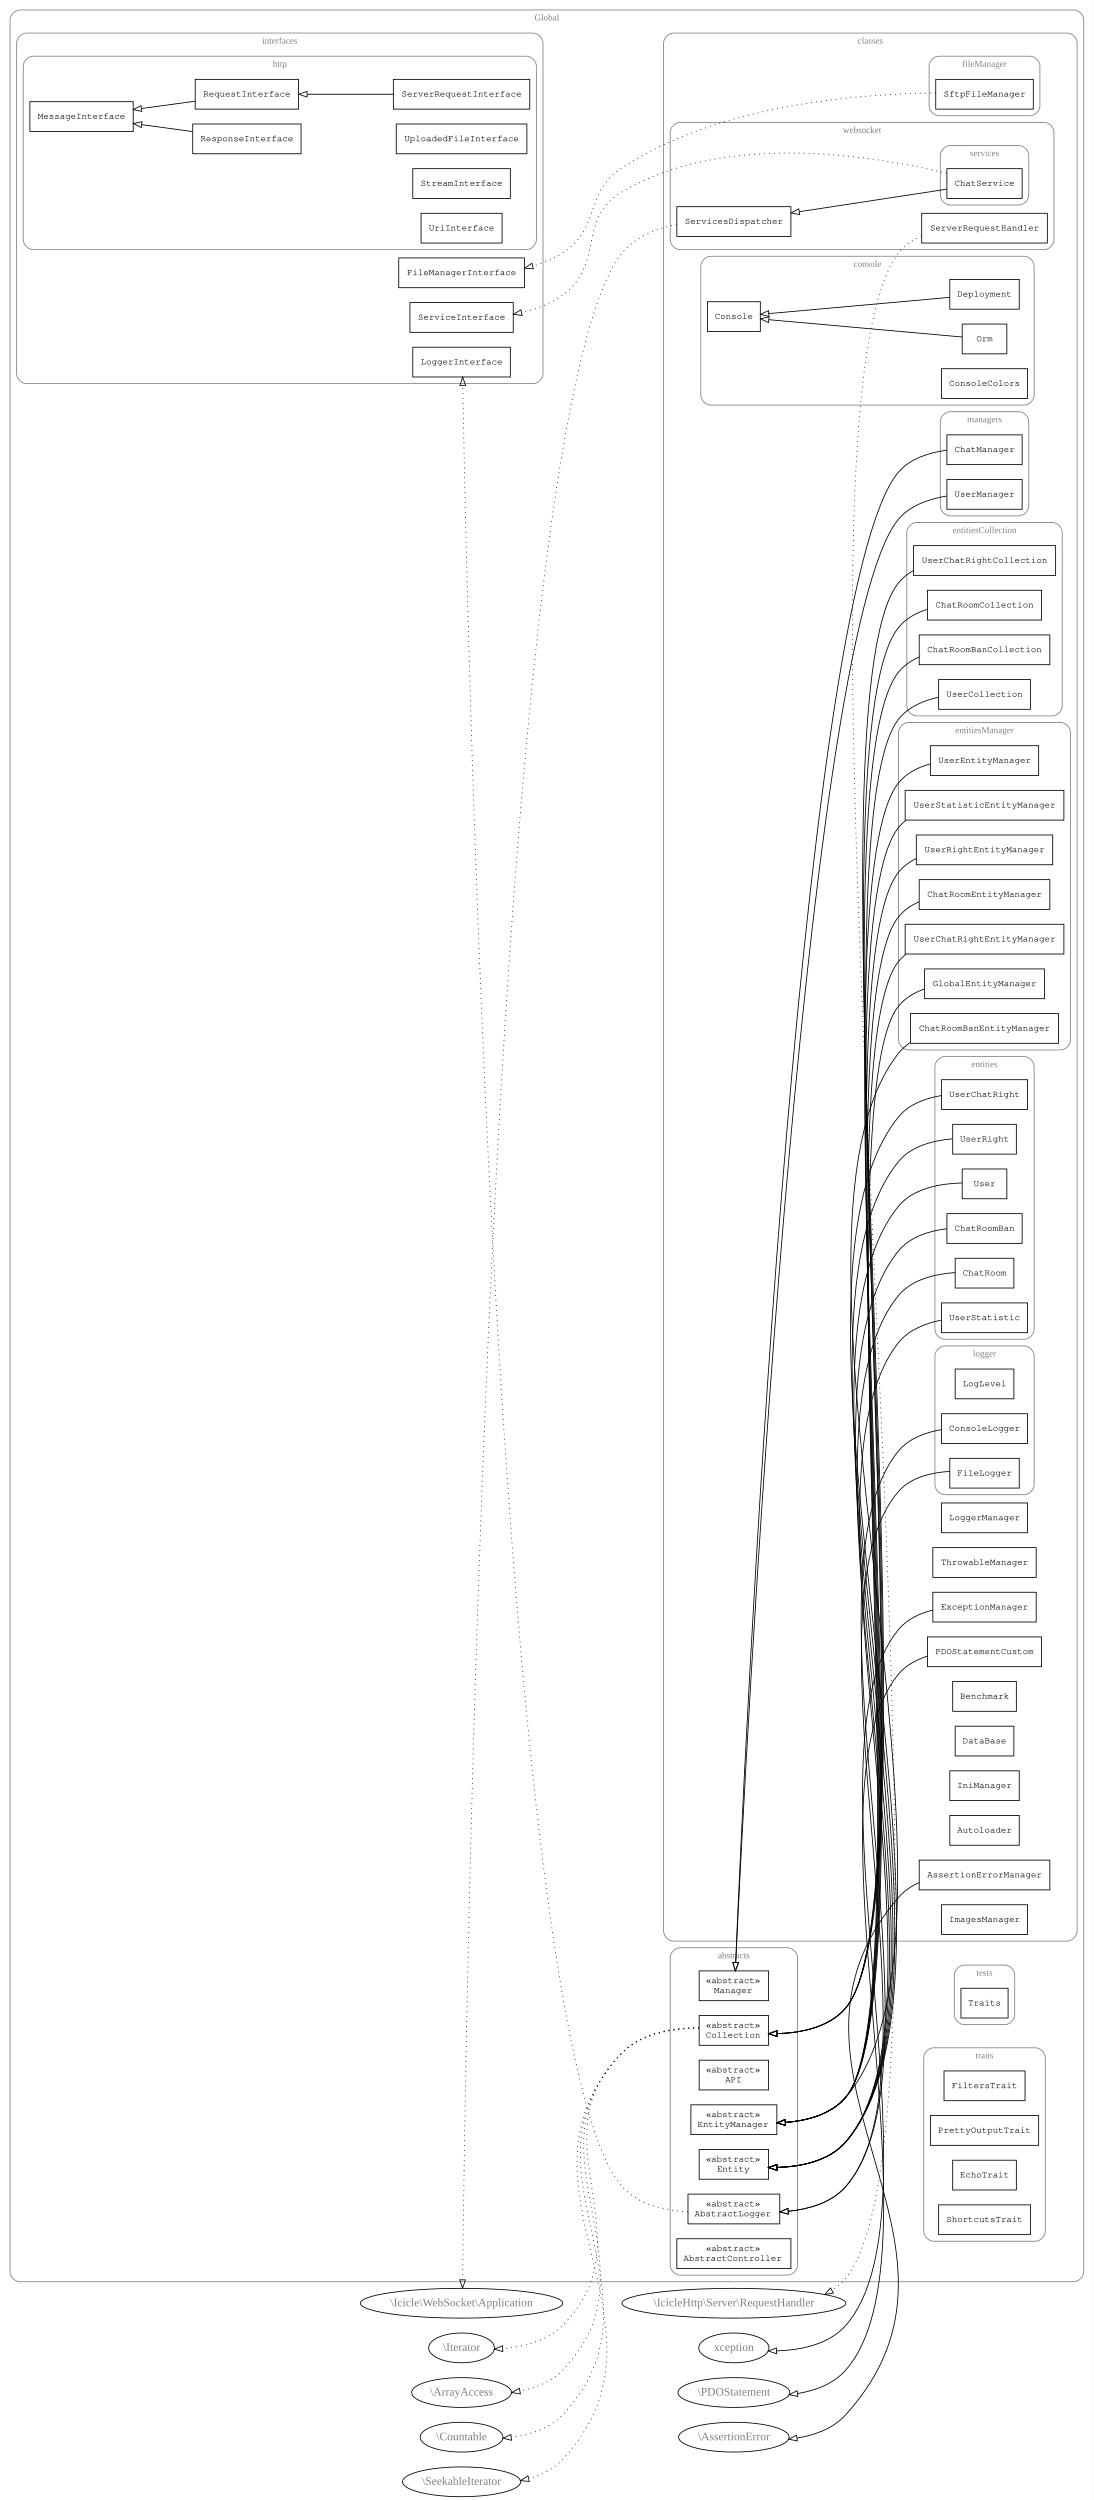
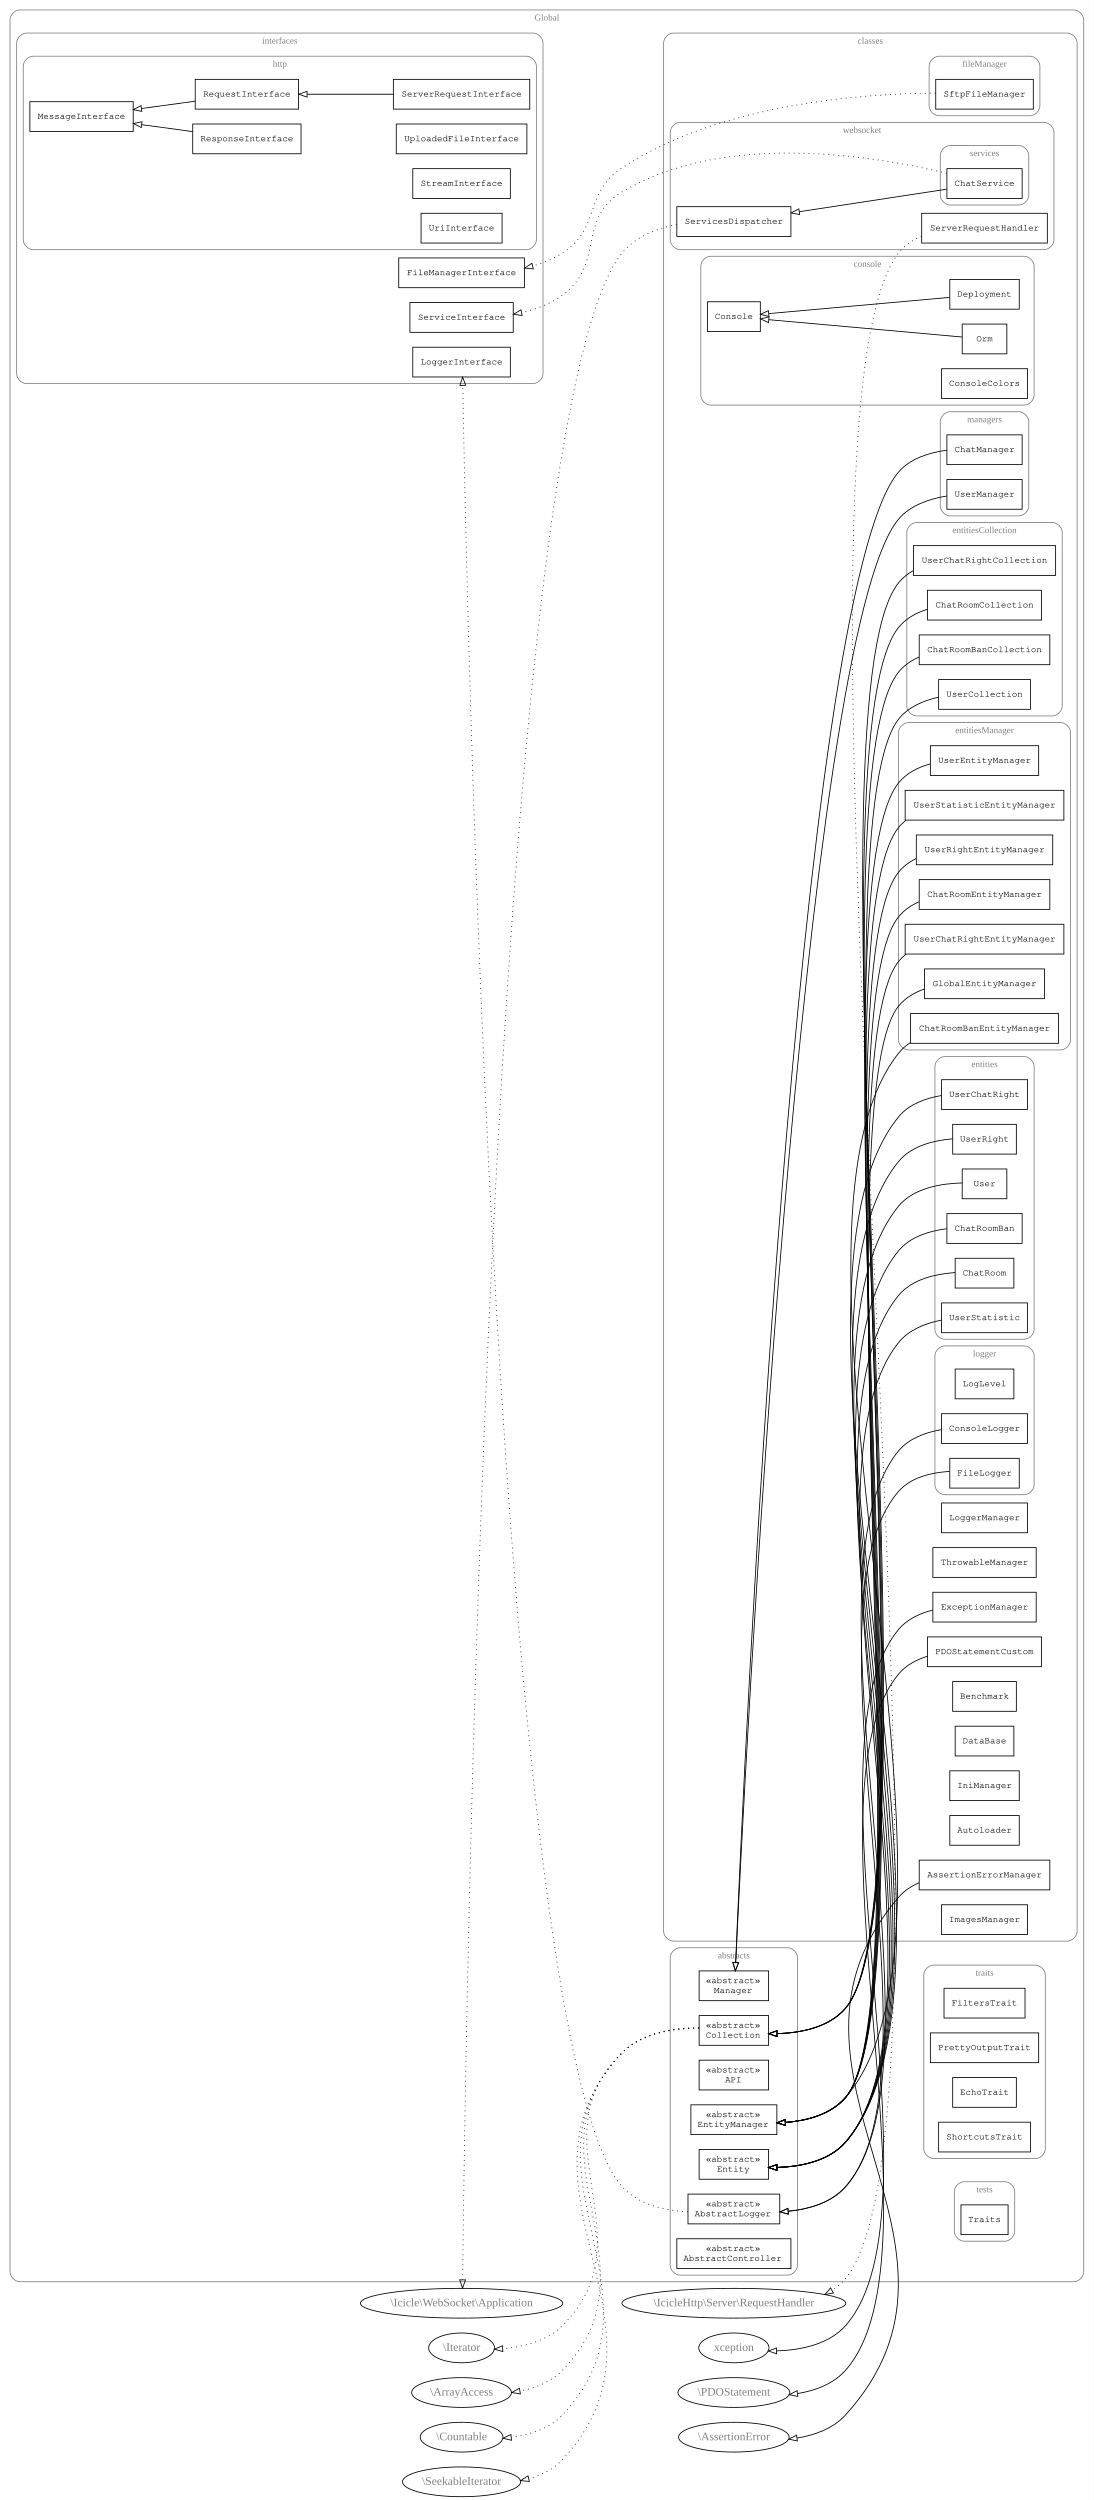
<svg xmlns="http://www.w3.org/2000/svg" width="1323pt" height="3024pt" viewBox="0.00 0.00 1322.75 3024.00">
  <g id="graph0" class="graph" transform="scale(1 1) rotate(0) translate(4 3020)">
    <polygon fill="white" stroke="none" points="-4,4 -4,-3020 1318.75,-3020 1318.75,4 -4,4" />
    <g id="clust1" class="cluster">
      <path fill="none" stroke="gray" d="M20,-260C20,-260 1294.75,-260 1294.75,-260 1300.75,-260 1306.75,-266 1306.75,-272 1306.75,-272 1306.75,-2996 1306.75,-2996 1306.75,-3002 1300.75,-3008 1294.75,-3008 1294.75,-3008 20,-3008 20,-3008 14,-3008 8,-3002 8,-2996 8,-2996 8,-272 8,-272 8,-266 14,-260 20,-260" />
      <text text-anchor="middle" x="657.377" y="-2995.2" font-family="Times New Roman,serif" font-size="11.00" fill="gray">Global</text>
    </g>
    <g id="clust2" class="cluster">
      <path fill="none" stroke="gray" d="M810.566,-672C810.566,-672 1286.75,-672 1286.75,-672 1292.75,-672 1298.75,-678 1298.75,-684 1298.75,-684 1298.75,-2968 1298.75,-2968 1298.75,-2974 1292.75,-2980 1286.75,-2980 1286.75,-2980 810.566,-2980 810.566,-2980 804.566,-2980 798.566,-2974 798.566,-2968 798.566,-2968 798.566,-684 798.566,-684 798.566,-678 804.566,-672 810.566,-672" />
      <text text-anchor="middle" x="1048.66" y="-2967.2" font-family="Times New Roman,serif" font-size="11.00" fill="gray">classes</text>
    </g>
    <g id="clust3" class="cluster">
      <path fill="none" stroke="gray" d="M1104.75,-2154C1104.75,-2154 1268.75,-2154 1268.75,-2154 1274.75,-2154 1280.75,-2160 1280.75,-2166 1280.75,-2166 1280.75,-2376 1280.75,-2376 1280.75,-2382 1274.75,-2388 1268.75,-2388 1268.75,-2388 1104.75,-2388 1104.75,-2388 1098.75,-2388 1092.75,-2382 1092.75,-2376 1092.75,-2376 1092.75,-2166 1092.75,-2166 1092.75,-2160 1098.75,-2154 1104.75,-2154" />
      <text text-anchor="middle" x="1186.75" y="-2375.2" font-family="Times New Roman,serif" font-size="11.00" fill="gray">entitiesCollection</text>
    </g>
    <g id="clust4" class="cluster">
      <path fill="none" stroke="gray" d="M1094.75,-1750C1094.75,-1750 1278.75,-1750 1278.75,-1750 1284.75,-1750 1290.75,-1756 1290.75,-1762 1290.75,-1762 1290.75,-2134 1290.75,-2134 1290.75,-2140 1284.75,-2146 1278.75,-2146 1278.75,-2146 1094.75,-2146 1094.75,-2146 1088.75,-2146 1082.75,-2140 1082.75,-2134 1082.75,-2134 1082.75,-1762 1082.75,-1762 1082.75,-1756 1088.75,-1750 1094.75,-1750" />
      <text text-anchor="middle" x="1186.75" y="-2133.2" font-family="Times New Roman,serif" font-size="11.00" fill="gray">entitiesManager</text>
    </g>
    <g id="clust5" class="cluster">
      <path fill="none" stroke="gray" d="M1138.75,-1400C1138.75,-1400 1234.75,-1400 1234.75,-1400 1240.75,-1400 1246.75,-1406 1246.75,-1412 1246.75,-1412 1246.75,-1730 1246.75,-1730 1246.75,-1736 1240.75,-1742 1234.75,-1742 1234.75,-1742 1138.75,-1742 1138.75,-1742 1132.75,-1742 1126.75,-1736 1126.75,-1730 1126.75,-1730 1126.75,-1412 1126.75,-1412 1126.75,-1406 1132.75,-1400 1138.75,-1400" />
      <text text-anchor="middle" x="1186.75" y="-1729.2" font-family="Times New Roman,serif" font-size="11.00" fill="gray">entities</text>
    </g>
    <g id="clust6" class="cluster">
      <path fill="none" stroke="gray" d="M1138.75,-1212C1138.75,-1212 1234.75,-1212 1234.75,-1212 1240.75,-1212 1246.75,-1218 1246.75,-1224 1246.75,-1224 1246.75,-1380 1246.75,-1380 1246.75,-1386 1240.75,-1392 1234.75,-1392 1234.75,-1392 1138.75,-1392 1138.75,-1392 1132.75,-1392 1126.75,-1386 1126.75,-1380 1126.75,-1380 1126.75,-1224 1126.75,-1224 1126.75,-1218 1132.75,-1212 1138.75,-1212" />
      <text text-anchor="middle" x="1186.75" y="-1379.2" font-family="Times New Roman,serif" font-size="11.00" fill="gray">logger</text>
    </g>
    <g id="clust7" class="cluster">
      <path fill="none" stroke="gray" d="M818.566,-2718C818.566,-2718 1258.75,-2718 1258.75,-2718 1264.75,-2718 1270.75,-2724 1270.75,-2730 1270.75,-2730 1270.75,-2860 1270.75,-2860 1270.75,-2866 1264.75,-2872 1258.75,-2872 1258.75,-2872 818.566,-2872 818.566,-2872 812.566,-2872 806.566,-2866 806.566,-2860 806.566,-2860 806.566,-2730 806.566,-2730 806.566,-2724 812.566,-2718 818.566,-2718" />
      <text text-anchor="middle" x="1038.66" y="-2859.2" font-family="Times New Roman,serif" font-size="11.00" fill="gray">websocket</text>
    </g>
    <g id="clust8" class="cluster">
      <path fill="none" stroke="gray" d="M1145.25,-2772C1145.25,-2772 1228.25,-2772 1228.25,-2772 1234.25,-2772 1240.25,-2778 1240.25,-2784 1240.25,-2784 1240.25,-2832 1240.25,-2832 1240.25,-2838 1234.25,-2844 1228.25,-2844 1228.25,-2844 1145.25,-2844 1145.25,-2844 1139.25,-2844 1133.25,-2838 1133.25,-2832 1133.25,-2832 1133.25,-2784 1133.25,-2784 1133.25,-2778 1139.25,-2772 1145.25,-2772" />
      <text text-anchor="middle" x="1186.75" y="-2831.2" font-family="Times New Roman,serif" font-size="11.00" fill="gray">services</text>
    </g>
    <g id="clust9" class="cluster">
      <path fill="none" stroke="gray" d="M855.566,-2530C855.566,-2530 1234.75,-2530 1234.75,-2530 1240.75,-2530 1246.75,-2536 1246.75,-2542 1246.75,-2542 1246.75,-2698 1246.75,-2698 1246.75,-2704 1240.75,-2710 1234.75,-2710 1234.75,-2710 855.566,-2710 855.566,-2710 849.566,-2710 843.566,-2704 843.566,-2698 843.566,-2698 843.566,-2542 843.566,-2542 843.566,-2536 849.566,-2530 855.566,-2530" />
      <text text-anchor="middle" x="1045.16" y="-2697.2" font-family="Times New Roman,serif" font-size="11.00" fill="gray">console</text>
    </g>
+     <g id="clust11" class="cluster">
+       <path fill="none" stroke="gray" d="M1145.25,-2396C1145.25,-2396 1228.25,-2396 1228.25,-2396 1234.25,-2396 1240.25,-2402 1240.25,-2408 1240.25,-2408 1240.25,-2510 1240.25,-2510 1240.25,-2516 1234.25,-2522 1228.25,-2522 1228.25,-2522 1145.25,-2522 1145.25,-2522 1139.25,-2522 1133.25,-2516 1133.25,-2510 1133.25,-2510 1133.25,-2408 1133.25,-2408 1133.25,-2402 1139.25,-2396 1145.25,-2396" />
+       <text text-anchor="middle" x="1186.75" y="-2509.2" font-family="Times New Roman,serif" font-size="11.00" fill="gray">managers</text>
+     </g>
    <g id="clust10" class="cluster">
      <path fill="none" stroke="gray" d="M1131.75,-2880C1131.75,-2880 1241.75,-2880 1241.75,-2880 1247.75,-2880 1253.75,-2886 1253.75,-2892 1253.75,-2892 1253.75,-2940 1253.75,-2940 1253.75,-2946 1247.75,-2952 1241.75,-2952 1241.75,-2952 1131.75,-2952 1131.75,-2952 1125.75,-2952 1119.75,-2946 1119.75,-2940 1119.75,-2940 1119.75,-2892 1119.75,-2892 1119.75,-2886 1125.75,-2880 1131.75,-2880" />
      <text text-anchor="middle" x="1186.75" y="-2939.2" font-family="Times New Roman,serif" font-size="11.00" fill="gray">fileManager</text>
    </g>
-     <g id="clust11" class="cluster">
-       <path fill="none" stroke="gray" d="M1145.25,-2396C1145.25,-2396 1228.25,-2396 1228.25,-2396 1234.25,-2396 1240.25,-2402 1240.25,-2408 1240.25,-2408 1240.25,-2510 1240.25,-2510 1240.25,-2516 1234.25,-2522 1228.25,-2522 1228.25,-2522 1145.25,-2522 1145.25,-2522 1139.25,-2522 1133.25,-2516 1133.25,-2510 1133.25,-2510 1133.25,-2408 1133.25,-2408 1133.25,-2402 1139.25,-2396 1145.25,-2396" />
-       <text text-anchor="middle" x="1186.75" y="-2509.2" font-family="Times New Roman,serif" font-size="11.00" fill="gray">managers</text>
-     </g>
    <g id="clust12" class="cluster">
      <path fill="none" stroke="gray" d="M818.566,-268C818.566,-268 948.566,-268 948.566,-268 954.566,-268 960.566,-274 960.566,-280 960.566,-280 960.566,-652 960.566,-652 960.566,-658 954.566,-664 948.566,-664 948.566,-664 818.566,-664 818.566,-664 812.566,-664 806.566,-658 806.566,-652 806.566,-652 806.566,-280 806.566,-280 806.566,-274 812.566,-268 818.566,-268" />
      <text text-anchor="middle" x="883.566" y="-651.2" font-family="Times New Roman,serif" font-size="11.00" fill="gray">abstracts</text>
    </g>
    <g id="clust13" class="cluster">
      <path fill="none" stroke="gray" d="M28,-2556C28,-2556 640.689,-2556 640.689,-2556 646.689,-2556 652.689,-2562 652.689,-2568 652.689,-2568 652.689,-2968 652.689,-2968 652.689,-2974 646.689,-2980 640.689,-2980 640.689,-2980 28,-2980 28,-2980 22,-2980 16,-2974 16,-2968 16,-2968 16,-2568 16,-2568 16,-2562 22,-2556 28,-2556" />
      <text text-anchor="middle" x="334.345" y="-2967.2" font-family="Times New Roman,serif" font-size="11.00" fill="gray">interfaces</text>
    </g>
    <g id="clust14" class="cluster">
      <path fill="none" stroke="gray" d="M36,-2718C36,-2718 632.689,-2718 632.689,-2718 638.689,-2718 644.689,-2724 644.689,-2730 644.689,-2730 644.689,-2940 644.689,-2940 644.689,-2946 638.689,-2952 632.689,-2952 632.689,-2952 36,-2952 36,-2952 30,-2952 24,-2946 24,-2940 24,-2940 24,-2730 24,-2730 24,-2724 30,-2718 36,-2718" />
      <text text-anchor="middle" x="334.345" y="-2939.2" font-family="Times New Roman,serif" font-size="11.00" fill="gray">http</text>
    </g>
+     <g id="clust15" class="cluster">
+       <path fill="none" stroke="gray" d="M1125.25,-409C1125.25,-409 1248.25,-409 1248.25,-409 1254.25,-409 1260.25,-415 1260.25,-421 1260.25,-421 1260.25,-631 1260.25,-631 1260.25,-637 1254.25,-643 1248.25,-643 1248.25,-643 1125.25,-643 1125.25,-643 1119.25,-643 1113.25,-637 1113.25,-631 1113.25,-631 1113.25,-421 1113.25,-421 1113.25,-415 1119.25,-409 1125.25,-409" />
+       <text text-anchor="middle" x="1186.75" y="-630.2" font-family="Times New Roman,serif" font-size="11.00" fill="gray">traits</text>
+     </g>
    <g id="clust16" class="cluster">
-       <path fill="none" stroke="gray" d="M1162.25,-571C1162.25,-571 1211.25,-571 1211.25,-571 1217.25,-571 1223.25,-577 1223.25,-583 1223.25,-583 1223.25,-631 1223.25,-631 1223.25,-637 1217.25,-643 1211.25,-643 1211.25,-643 1162.25,-643 1162.25,-643 1156.25,-643 1150.25,-637 1150.25,-631 1150.25,-631 1150.25,-583 1150.25,-583 1150.25,-577 1156.25,-571 1162.25,-571" />
-       <text text-anchor="middle" x="1186.75" y="-630.2" font-family="Times New Roman,serif" font-size="11.00" fill="gray">tests</text>
-     </g>
-     <g id="clust15" class="cluster">
-       <path fill="none" stroke="gray" d="M1125.25,-309C1125.25,-309 1248.25,-309 1248.25,-309 1254.25,-309 1260.25,-315 1260.25,-321 1260.25,-321 1260.25,-531 1260.25,-531 1260.25,-537 1254.25,-543 1248.25,-543 1248.25,-543 1125.25,-543 1125.25,-543 1119.25,-543 1113.25,-537 1113.25,-531 1113.25,-531 1113.25,-321 1113.25,-321 1113.25,-315 1119.25,-309 1125.25,-309" />
-       <text text-anchor="middle" x="1186.75" y="-530.2" font-family="Times New Roman,serif" font-size="11.00" fill="gray">traits</text>
+       <path fill="none" stroke="gray" d="M1162.25,-309C1162.25,-309 1211.25,-309 1211.25,-309 1217.25,-309 1223.25,-315 1223.25,-321 1223.25,-321 1223.25,-369 1223.25,-369 1223.25,-375 1217.25,-381 1211.25,-381 1211.25,-381 1162.25,-381 1162.25,-381 1156.25,-381 1150.25,-375 1150.25,-369 1150.25,-369 1150.25,-321 1150.25,-321 1150.25,-315 1156.25,-309 1162.25,-309" />
+       <text text-anchor="middle" x="1186.75" y="-368.2" font-family="Times New Roman,serif" font-size="11.00" fill="gray">tests</text>
    </g>
    <g id="node1" class="node">
      <polygon fill="none" stroke="black" points="1272.75,-2360 1100.75,-2360 1100.75,-2324 1272.75,-2324 1272.75,-2360" />
      <text text-anchor="middle" x="1186.75" y="-2339.2" font-family="Courier,monospace" font-size="11.00">UserChatRightCollection</text>
    </g>
    <g id="node46" class="node">
      <polygon fill="none" stroke="black" points="925.566,-582 841.566,-582 841.566,-546 925.566,-546 925.566,-582" />
      <text text-anchor="start" x="849.566" y="-567.2" font-family="Courier,monospace" font-size="11.00">«abstract»</text>
      <text text-anchor="start" x="849.566" y="-555.2" font-family="Courier,monospace" font-size="11.00">Collection</text>
    </g>
    <g id="edge1" class="edge">
      <path fill="none" stroke="black" d="M1100.34,-2329.64C1093.65,-2325.85 1087.61,-2321.06 1082.75,-2315 962.855,-2165.44 1142.93,-737.032 1018.75,-591 998.875,-567.621 964.905,-560.958 936.119,-560.096" />
      <polygon fill="none" stroke="black" points="935.809,-556.594 925.783,-560.021 935.758,-563.594 935.809,-556.594" />
    </g>
    <g id="node2" class="node">
      <polygon fill="none" stroke="black" points="1255.75,-2306 1117.75,-2306 1117.75,-2270 1255.75,-2270 1255.75,-2306" />
      <text text-anchor="middle" x="1186.75" y="-2285.2" font-family="Courier,monospace" font-size="11.00">ChatRoomCollection</text>
    </g>
    <g id="edge4" class="edge">
      <path fill="none" stroke="black" d="M1117.64,-2282.98C1104.2,-2278.79 1091.55,-2271.96 1082.75,-2261 966.518,-2116.19 1139.13,-732.392 1018.75,-591 998.861,-567.633 964.891,-560.97 936.108,-560.105" />
      <polygon fill="none" stroke="black" points="935.8,-556.603 925.775,-560.029 935.748,-563.603 935.8,-556.603" />
    </g>
    <g id="node3" class="node">
      <polygon fill="none" stroke="black" points="1265.75,-2252 1107.75,-2252 1107.75,-2216 1265.75,-2216 1265.75,-2252" />
      <text text-anchor="middle" x="1186.75" y="-2231.2" font-family="Courier,monospace" font-size="11.00">ChatRoomBanCollection</text>
    </g>
    <g id="edge9" class="edge">
      <path fill="none" stroke="black" d="M1107.51,-2225.2C1097.97,-2221 1089.3,-2215.14 1082.75,-2207 970.181,-2066.94 1135.33,-727.753 1018.75,-591 998.846,-567.646 964.876,-560.983 936.097,-560.115" />
      <polygon fill="none" stroke="black" points="935.791,-556.612 925.765,-560.037 935.738,-563.612 935.791,-556.612" />
    </g>
    <g id="node4" class="node">
      <polygon fill="none" stroke="black" points="1242.25,-2198 1131.25,-2198 1131.25,-2162 1242.25,-2162 1242.25,-2198" />
      <text text-anchor="middle" x="1186.75" y="-2177.2" font-family="Courier,monospace" font-size="11.00">UserCollection</text>
    </g>
    <g id="edge21" class="edge">
      <path fill="none" stroke="black" d="M1131.22,-2176.67C1113.01,-2172.68 1094.41,-2164.89 1082.75,-2150 975.885,-2013.49 1131.32,-722.856 1018.75,-591 998.829,-567.66 964.859,-560.997 936.085,-560.125" />
      <polygon fill="none" stroke="black" points="935.781,-556.623 925.754,-560.046 935.727,-563.623 935.781,-556.623" />
    </g>
    <g id="node5" class="node">
      <polygon fill="none" stroke="black" points="1252.25,-2118 1121.25,-2118 1121.25,-2082 1252.25,-2082 1252.25,-2118" />
      <text text-anchor="middle" x="1186.75" y="-2097.2" font-family="Courier,monospace" font-size="11.00">UserEntityManager</text>
    </g>
    <g id="node42" class="node">
      <polygon fill="none" stroke="black" points="935.566,-474 831.566,-474 831.566,-438 935.566,-438 935.566,-474" />
      <text text-anchor="start" x="849.566" y="-459.2" font-family="Courier,monospace" font-size="11.00">«abstract»</text>
      <text text-anchor="start" x="839.566" y="-447.2" font-family="Courier,monospace" font-size="11.00">EntityManager</text>
    </g>
    <g id="edge2" class="edge">
      <path fill="none" stroke="black" d="M1121.12,-2095.98C1106.41,-2091.91 1092.31,-2084.88 1082.75,-2073 971.945,-1935.22 1133.5,-617.519 1018.75,-483 1001.12,-462.331 972.478,-454.738 946.172,-452.664" />
      <polygon fill="none" stroke="black" points="946.024,-449.151 935.852,-452.112 945.65,-456.141 946.024,-449.151" />
    </g>
    <g id="node6" class="node">
      <polygon fill="none" stroke="black" points="1282.75,-2064 1090.75,-2064 1090.75,-2028 1282.75,-2028 1282.75,-2064" />
      <text text-anchor="middle" x="1186.75" y="-2043.2" font-family="Courier,monospace" font-size="11.00">UserStatisticEntityManager</text>
    </g>
    <g id="edge7" class="edge">
      <path fill="none" stroke="black" d="M1091.73,-2027.84C1088.44,-2025.25 1085.42,-2022.31 1082.75,-2019 975.608,-1885.97 1129.7,-612.88 1018.75,-483 1001.11,-462.343 972.462,-454.752 946.159,-452.675" />
      <polygon fill="none" stroke="black" points="946.012,-449.163 935.839,-452.122 945.638,-456.153 946.012,-449.163" />
    </g>
    <g id="node7" class="node">
      <polygon fill="none" stroke="black" points="1269.25,-2010 1104.25,-2010 1104.25,-1974 1269.25,-1974 1269.25,-2010" />
      <text text-anchor="middle" x="1186.75" y="-1989.2" font-family="Courier,monospace" font-size="11.00">UserRightEntityManager</text>
    </g>
    <g id="edge13" class="edge">
      <path fill="none" stroke="black" d="M1103.79,-1981.42C1095.73,-1977.39 1088.44,-1972.05 1082.75,-1965 979.271,-1836.72 1125.9,-608.24 1018.75,-483 1001.09,-462.357 972.445,-454.766 946.145,-452.688" />
      <polygon fill="none" stroke="black" points="946,-449.175 935.826,-452.134 945.624,-456.165 946,-449.175" />
    </g>
    <g id="node8" class="node">
      <polygon fill="none" stroke="black" points="1265.75,-1956 1107.75,-1956 1107.75,-1920 1265.75,-1920 1265.75,-1956" />
      <text text-anchor="middle" x="1186.75" y="-1935.2" font-family="Courier,monospace" font-size="11.00">ChatRoomEntityManager</text>
    </g>
    <g id="edge15" class="edge">
      <path fill="none" stroke="black" d="M1107.55,-1929.17C1098,-1924.98 1089.32,-1919.12 1082.75,-1911 982.934,-1787.46 1122.1,-603.601 1018.75,-483 1001.08,-462.371 972.426,-454.782 946.129,-452.701" />
      <polygon fill="none" stroke="black" points="945.986,-449.188 935.812,-452.146 945.61,-456.178 945.986,-449.188" />
    </g>
    <g id="node9" class="node">
      <polygon fill="none" stroke="black" points="1282.75,-1902 1090.75,-1902 1090.75,-1866 1282.75,-1866 1282.75,-1902" />
      <text text-anchor="middle" x="1186.75" y="-1881.2" font-family="Courier,monospace" font-size="11.00">UserChatRightEntityManager</text>
    </g>
    <g id="edge20" class="edge">
      <path fill="none" stroke="black" d="M1091.75,-1865.83C1088.46,-1863.23 1085.43,-1860.3 1082.75,-1857 986.597,-1738.21 1118.3,-598.963 1018.75,-483 1001.06,-462.387 972.406,-454.799 946.113,-452.715" />
      <polygon fill="none" stroke="black" points="945.972,-449.203 935.797,-452.158 945.594,-456.192 945.972,-449.203" />
    </g>
    <g id="node10" class="node">
      <polygon fill="none" stroke="black" points="1259.25,-1848 1114.25,-1848 1114.25,-1812 1259.25,-1812 1259.25,-1848" />
      <text text-anchor="middle" x="1186.75" y="-1827.2" font-family="Courier,monospace" font-size="11.00">GlobalEntityManager</text>
    </g>
    <g id="edge33" class="edge">
      <path fill="none" stroke="black" d="M1114.03,-1823.69C1101.98,-1819.43 1090.79,-1812.91 1082.75,-1803 990.259,-1688.95 1114.51,-594.324 1018.75,-483 1001.04,-462.403 972.384,-454.818 946.095,-452.731" />
      <polygon fill="none" stroke="black" points="945.956,-449.218 935.781,-452.172 945.577,-456.208 945.956,-449.218" />
    </g>
    <g id="node11" class="node">
      <polygon fill="none" stroke="black" points="1276.25,-1794 1097.25,-1794 1097.25,-1758 1276.25,-1758 1276.25,-1794" />
      <text text-anchor="middle" x="1186.75" y="-1773.2" font-family="Courier,monospace" font-size="11.00">ChatRoomBanEntityManager</text>
    </g>
    <g id="edge34" class="edge">
      <path fill="none" stroke="black" d="M1097.04,-1758.96C1091.66,-1755.39 1086.8,-1751.11 1082.75,-1746 908.46,-1525.55 1202.24,-695.857 1018.75,-483 1001.02,-462.423 972.36,-454.84 946.074,-452.748" />
      <polygon fill="none" stroke="black" points="945.938,-449.236 935.763,-452.188 945.558,-456.226 945.938,-449.236" />
    </g>
    <g id="node12" class="node">
      <polygon fill="none" stroke="black" points="1238.75,-1714 1134.75,-1714 1134.75,-1678 1238.75,-1678 1238.75,-1714" />
      <text text-anchor="middle" x="1186.75" y="-1693.2" font-family="Courier,monospace" font-size="11.00">UserChatRight</text>
    </g>
    <g id="node41" class="node">
      <polygon fill="none" stroke="black" points="925.566,-420 841.566,-420 841.566,-384 925.566,-384 925.566,-420" />
      <text text-anchor="start" x="849.566" y="-405.2" font-family="Courier,monospace" font-size="11.00">«abstract»</text>
      <text text-anchor="start" x="863.066" y="-393.2" font-family="Courier,monospace" font-size="11.00">Entity</text>
    </g>
    <g id="edge3" class="edge">
      <path fill="none" stroke="black" d="M1134.65,-1694.85C1115.47,-1691.64 1095.3,-1684.41 1082.75,-1669 908.614,-1454.97 1199.01,-637.906 1018.75,-429 998.706,-405.765 964.738,-399.102 935.994,-398.203" />
      <polygon fill="none" stroke="black" points="935.707,-394.7 925.677,-398.112 935.646,-401.7 935.707,-394.7" />
    </g>
    <g id="node13" class="node">
      <polygon fill="none" stroke="black" points="1225.25,-1660 1148.25,-1660 1148.25,-1624 1225.25,-1624 1225.25,-1660" />
      <text text-anchor="middle" x="1186.75" y="-1639.2" font-family="Courier,monospace" font-size="11.00">UserRight</text>
    </g>
    <g id="edge14" class="edge">
      <path fill="none" stroke="black" d="M1148.03,-1642.49C1125.49,-1640.6 1098.29,-1634.05 1082.75,-1615 915.937,-1410.46 1191.41,-628.631 1018.75,-429 998.679,-405.789 964.711,-399.125 935.974,-398.22" />
      <polygon fill="none" stroke="black" points="935.691,-394.717 925.659,-398.127 935.628,-401.717 935.691,-394.717" />
    </g>
    <g id="node14" class="node">
      <polygon fill="none" stroke="black" points="1213.75,-1606 1159.75,-1606 1159.75,-1570 1213.75,-1570 1213.75,-1606" />
      <text text-anchor="middle" x="1186.75" y="-1585.2" font-family="Courier,monospace" font-size="11.00">User</text>
    </g>
    <g id="edge18" class="edge">
      <path fill="none" stroke="black" d="M1159.7,-1589.09C1135.7,-1588.53 1101.13,-1583.47 1082.75,-1561 923.259,-1365.95 1183.82,-619.357 1018.75,-429 998.649,-405.815 964.681,-399.15 935.952,-398.239" />
      <polygon fill="none" stroke="black" points="935.673,-394.736 925.641,-398.144 935.608,-401.736 935.673,-394.736" />
    </g>
    <g id="node15" class="node">
      <polygon fill="none" stroke="black" points="1232.25,-1552 1141.25,-1552 1141.25,-1516 1232.25,-1516 1232.25,-1552" />
      <text text-anchor="middle" x="1186.75" y="-1531.2" font-family="Courier,monospace" font-size="11.00">ChatRoomBan</text>
    </g>
    <g id="edge27" class="edge">
      <path fill="none" stroke="black" d="M1141.08,-1533.73C1120.14,-1531.1 1096.76,-1524.08 1082.75,-1507 930.581,-1321.44 1176.23,-610.084 1018.75,-429 998.617,-405.843 964.649,-399.178 935.928,-398.26" />
      <polygon fill="none" stroke="black" points="935.653,-394.757 925.62,-398.162 935.586,-401.757 935.653,-394.757" />
    </g>
    <g id="node16" class="node">
      <polygon fill="none" stroke="black" points="1222.25,-1498 1151.25,-1498 1151.25,-1462 1222.25,-1462 1222.25,-1498" />
      <text text-anchor="middle" x="1186.75" y="-1477.2" font-family="Courier,monospace" font-size="11.00">ChatRoom</text>
    </g>
    <g id="edge31" class="edge">
      <path fill="none" stroke="black" d="M1151.11,-1480.67C1128.04,-1479.1 1099.08,-1472.84 1082.75,-1453 937.901,-1276.93 1168.64,-600.812 1018.75,-429 998.581,-405.874 964.613,-399.21 935.902,-398.283" />
      <polygon fill="none" stroke="black" points="935.631,-394.78 925.597,-398.182 935.562,-401.78 935.631,-394.78" />
    </g>
    <g id="node17" class="node">
      <polygon fill="none" stroke="black" points="1238.75,-1444 1134.75,-1444 1134.75,-1408 1238.75,-1408 1238.75,-1444" />
      <text text-anchor="middle" x="1186.75" y="-1423.2" font-family="Courier,monospace" font-size="11.00">UserStatistic</text>
    </g>
    <g id="edge36" class="edge">
      <path fill="none" stroke="black" d="M1134.65,-1423.18C1115.46,-1419.4 1095.29,-1411.61 1082.75,-1396 947.886,-1228.1 1160.62,-591.027 1018.75,-429 998.538,-405.911 964.571,-399.246 935.871,-398.31" />
      <polygon fill="none" stroke="black" points="935.606,-394.808 925.57,-398.205 935.534,-401.807 935.606,-394.808" />
    </g>
    <g id="node18" class="node">
      <polygon fill="none" stroke="black" points="1222.25,-1364 1151.25,-1364 1151.25,-1328 1222.25,-1328 1222.25,-1364" />
      <text text-anchor="middle" x="1186.75" y="-1343.2" font-family="Courier,monospace" font-size="11.00">LogLevel</text>
    </g>
    <g id="node19" class="node">
      <polygon fill="none" stroke="black" points="1238.75,-1310 1134.75,-1310 1134.75,-1274 1238.75,-1274 1238.75,-1310" />
      <text text-anchor="middle" x="1186.75" y="-1289.2" font-family="Courier,monospace" font-size="11.00">ConsoleLogger</text>
    </g>
    <g id="node44" class="node">
      <polygon fill="none" stroke="black" points="939.066,-366 828.066,-366 828.066,-330 939.066,-330 939.066,-366" />
      <text text-anchor="start" x="849.566" y="-351.2" font-family="Courier,monospace" font-size="11.00">«abstract»</text>
      <text text-anchor="start" x="836.066" y="-339.2" font-family="Courier,monospace" font-size="11.00">AbstractLogger</text>
    </g>
    <g id="edge17" class="edge">
      <path fill="none" stroke="black" d="M1134.54,-1290.67C1115.46,-1287.43 1095.39,-1280.22 1082.75,-1265 956.062,-1112.46 1149.8,-523.811 1018.75,-375 1001.64,-355.564 974.775,-347.783 949.567,-345.256" />
      <polygon fill="none" stroke="black" points="949.502,-341.742 939.271,-344.494 948.986,-348.723 949.502,-341.742" />
    </g>
    <g id="node20" class="node">
      <polygon fill="none" stroke="black" points="1228.75,-1256 1144.75,-1256 1144.75,-1220 1228.75,-1220 1228.75,-1256" />
      <text text-anchor="middle" x="1186.75" y="-1235.2" font-family="Courier,monospace" font-size="11.00">FileLogger</text>
    </g>
    <g id="edge28" class="edge">
      <path fill="none" stroke="black" d="M1144.52,-1240.15C1122.9,-1238.91 1097.85,-1233.28 1082.75,-1216 959.426,-1074.86 1142.92,-515.403 1018.75,-375 1001.6,-355.6 974.729,-347.824 949.527,-345.292" />
      <polygon fill="none" stroke="black" points="949.467,-341.777 939.235,-344.527 948.948,-348.758 949.467,-341.777" />
    </g>
    <g id="node21" class="node">
      <polygon fill="none" stroke="black" points="1232.25,-2816 1141.25,-2816 1141.25,-2780 1232.25,-2780 1232.25,-2816" />
      <text text-anchor="middle" x="1186.75" y="-2795.2" font-family="Courier,monospace" font-size="11.00">ChatService</text>
    </g>
    <g id="node23" class="node">
      <polygon fill="none" stroke="black" points="952.566,-2770 814.566,-2770 814.566,-2734 952.566,-2734 952.566,-2770" />
      <text text-anchor="middle" x="883.566" y="-2749.2" font-family="Courier,monospace" font-size="11.00">ServicesDispatcher</text>
    </g>
    <g id="edge5" class="edge">
      <path fill="none" stroke="black" d="M1140.99,-2791.16C1094.07,-2784 1019.44,-2772.6 962.765,-2763.94" />
      <polygon fill="none" stroke="black" points="963.174,-2760.47 952.76,-2762.42 962.117,-2767.38 963.174,-2760.47" />
    </g>
    <g id="node55" class="node">
      <polygon fill="none" stroke="black" points="616.689,-2654 491.689,-2654 491.689,-2618 616.689,-2618 616.689,-2654" />
      <text text-anchor="middle" x="554.189" y="-2633.2" font-family="Courier,monospace" font-size="11.00">ServiceInterface</text>
    </g>
    <g id="edge6" class="edge">
      <path fill="none" stroke="black" stroke-dasharray="1,5" d="M1140.93,-2810.39C1057.11,-2830.83 873.792,-2862.42 748.378,-2788 693.242,-2755.28 728.042,-2700.96 676.378,-2663 662.076,-2652.49 644.436,-2645.95 627.086,-2641.91" />
      <polygon fill="none" stroke="black" points="627.433,-2638.41 616.932,-2639.81 626.016,-2645.26 627.433,-2638.41" />
    </g>
    <g id="node22" class="node">
      <polygon fill="none" stroke="black" points="1262.75,-2762 1110.75,-2762 1110.75,-2726 1262.75,-2726 1262.75,-2762" />
      <text text-anchor="middle" x="1186.75" y="-2741.2" font-family="Courier,monospace" font-size="11.00">ServerRequestHandler</text>
    </g>
    <g id="node70" class="node">
      <ellipse fill="none" stroke="black" cx="883.566" cy="-234" rx="135.376" ry="18" />
      <text text-anchor="middle" x="883.566" y="-230.3" font-family="Times New Roman,serif" font-size="14.00" fill="gray">\IcicleHttp\Server\RequestHandler</text>
    </g>
    <g id="edge30" class="edge">
      <path fill="none" stroke="black" stroke-dasharray="1,5" d="M1110.61,-2734.4C1099.79,-2729.83 1089.92,-2723.29 1082.75,-2714 916.494,-2498.33 1191.77,-474.285 1018.75,-264 1014.01,-258.234 1008.42,-253.429 1002.27,-249.436" />
      <polygon fill="none" stroke="black" points="1003.97,-246.379 993.546,-244.481 1000.51,-252.465 1003.97,-246.379" />
    </g>
    <g id="node71" class="node">
      <ellipse fill="none" stroke="black" cx="554.189" cy="-234" rx="122.379" ry="18" />
      <text text-anchor="middle" x="554.189" y="-230.3" font-family="Times New Roman,serif" font-size="14.00" fill="gray">\Icicle\WebSocket\Application</text>
    </g>
    <g id="edge32" class="edge">
      <path fill="none" stroke="black" stroke-dasharray="1,5" d="M814.398,-2748.46C789.957,-2743.59 764.488,-2733.67 748.378,-2714 584.823,-2514.33 558.264,-524.826 555.466,-262.497" />
      <polygon fill="none" stroke="black" points="558.964,-262.236 555.36,-252.273 551.964,-262.309 558.964,-262.236" />
    </g>
    <g id="node24" class="node">
      <polygon fill="none" stroke="black" points="1228.75,-2682 1144.75,-2682 1144.75,-2646 1228.75,-2646 1228.75,-2682" />
      <text text-anchor="middle" x="1186.75" y="-2661.2" font-family="Courier,monospace" font-size="11.00">Deployment</text>
    </g>
    <g id="node26" class="node">
      <polygon fill="none" stroke="black" points="915.566,-2655 851.566,-2655 851.566,-2619 915.566,-2619 915.566,-2655" />
      <text text-anchor="middle" x="883.566" y="-2634.2" font-family="Courier,monospace" font-size="11.00">Console</text>
    </g>
    <g id="edge8" class="edge">
      <path fill="none" stroke="black" d="M1144.51,-2660.3C1087.02,-2655.15 983.425,-2645.86 925.898,-2640.71" />
      <polygon fill="none" stroke="black" points="925.986,-2637.2 915.714,-2639.79 925.361,-2644.17 925.986,-2637.2" />
    </g>
    <g id="node25" class="node">
      <polygon fill="none" stroke="black" points="1213.75,-2628 1159.75,-2628 1159.75,-2592 1213.75,-2592 1213.75,-2628" />
      <text text-anchor="middle" x="1186.75" y="-2607.2" font-family="Courier,monospace" font-size="11.00">Orm</text>
    </g>
    <g id="edge10" class="edge">
      <path fill="none" stroke="black" d="M1159.55,-2612.35C1107.09,-2617.05 988.778,-2627.66 925.811,-2633.3" />
      <polygon fill="none" stroke="black" points="925.478,-2629.82 915.831,-2634.2 926.103,-2636.79 925.478,-2629.82" />
    </g>
    <g id="node27" class="node">
      <polygon fill="none" stroke="black" points="1238.75,-2574 1134.75,-2574 1134.75,-2538 1238.75,-2538 1238.75,-2574" />
      <text text-anchor="middle" x="1186.75" y="-2553.2" font-family="Courier,monospace" font-size="11.00">ConsoleColors</text>
    </g>
    <g id="node28" class="node">
      <polygon fill="none" stroke="black" points="1245.75,-2924 1127.75,-2924 1127.75,-2888 1245.75,-2888 1245.75,-2924" />
      <text text-anchor="middle" x="1186.75" y="-2903.2" font-family="Courier,monospace" font-size="11.00">SftpFileManager</text>
    </g>
    <g id="node56" class="node">
      <polygon fill="none" stroke="black" points="630.189,-2708 478.189,-2708 478.189,-2672 630.189,-2672 630.189,-2708" />
      <text text-anchor="middle" x="554.189" y="-2687.2" font-family="Courier,monospace" font-size="11.00">FileManagerInterface</text>
    </g>
    <g id="edge12" class="edge">
      <path fill="none" stroke="black" stroke-dasharray="1,5" d="M1127.53,-2907.39C1038.55,-2906.78 866.613,-2894.59 748.378,-2817 701.681,-2786.36 723.155,-2744.52 676.378,-2714 665.5,-2706.9 652.985,-2701.82 640.219,-2698.2" />
      <polygon fill="none" stroke="black" points="640.984,-2694.78 630.429,-2695.7 639.255,-2701.56 640.984,-2694.78" />
    </g>
    <g id="node29" class="node">
      <polygon fill="none" stroke="black" points="1232.25,-2494 1141.25,-2494 1141.25,-2458 1232.25,-2458 1232.25,-2494" />
      <text text-anchor="middle" x="1186.75" y="-2473.2" font-family="Courier,monospace" font-size="11.00">ChatManager</text>
    </g>
    <g id="node45" class="node">
      <polygon fill="none" stroke="black" points="925.566,-636 841.566,-636 841.566,-600 925.566,-600 925.566,-636" />
      <text text-anchor="start" x="849.566" y="-621.2" font-family="Courier,monospace" font-size="11.00">«abstract»</text>
      <text text-anchor="start" x="859.566" y="-609.2" font-family="Courier,monospace" font-size="11.00">Manager</text>
    </g>
    <g id="edge16" class="edge">
      <path fill="none" stroke="black" d="M1141.17,-2475.4C1120.38,-2472.67 1097.11,-2465.67 1082.75,-2449 959.427,-2305.84 894.875,-865.907 885.707,-646.081" />
      <polygon fill="none" stroke="black" points="889.2,-645.85 885.29,-636.003 882.206,-646.14 889.2,-645.85" />
    </g>
    <g id="node30" class="node">
      <polygon fill="none" stroke="black" points="1232.25,-2440 1141.25,-2440 1141.25,-2404 1232.25,-2404 1232.25,-2440" />
      <text text-anchor="middle" x="1186.75" y="-2419.2" font-family="Courier,monospace" font-size="11.00">UserManager</text>
    </g>
    <g id="edge35" class="edge">
      <path fill="none" stroke="black" d="M1141.09,-2419.99C1120.28,-2416.64 1097.02,-2408.96 1082.75,-2392 965.11,-2252.13 895.993,-863.692 885.864,-646.509" />
      <polygon fill="none" stroke="black" points="889.348,-646.083 885.389,-636.255 882.356,-646.407 889.348,-646.083" />
    </g>
    <g id="node31" class="node">
      <polygon fill="none" stroke="black" points="1238.75,-1202 1134.75,-1202 1134.75,-1166 1238.75,-1166 1238.75,-1202" />
      <text text-anchor="middle" x="1186.75" y="-1181.2" font-family="Courier,monospace" font-size="11.00">LoggerManager</text>
    </g>
    <g id="node32" class="node">
      <polygon fill="none" stroke="black" points="1249.25,-1148 1124.25,-1148 1124.25,-1112 1249.25,-1112 1249.25,-1148" />
      <text text-anchor="middle" x="1186.75" y="-1127.2" font-family="Courier,monospace" font-size="11.00">ThrowableManager</text>
    </g>
    <g id="node33" class="node">
      <polygon fill="none" stroke="black" points="1249.25,-1094 1124.25,-1094 1124.25,-1058 1249.25,-1058 1249.25,-1094" />
      <text text-anchor="middle" x="1186.75" y="-1073.2" font-family="Courier,monospace" font-size="11.00">ExceptionManager</text>
    </g>
    <g id="node63" class="node">
      <ellipse fill="none" stroke="black" cx="883.566" cy="-180" rx="42.494" ry="18" />
      <text text-anchor="middle" x="883.566" y="-176.3" font-family="Times New Roman,serif" font-size="14.00" fill="gray">xception</text>
    </g>
    <g id="edge11" class="edge">
      <path fill="none" stroke="black" d="M1124.09,-1072.45C1108.43,-1068.51 1093.11,-1061.42 1082.75,-1049 962.564,-904.892 1143.06,-347.575 1018.75,-207 998.356,-183.931 964.225,-177.299 935.491,-176.374" />
      <polygon fill="none" stroke="black" points="935.219,-172.871 925.185,-176.271 935.149,-179.871 935.219,-172.871" />
    </g>
    <g id="node34" class="node">
      <polygon fill="none" stroke="black" points="1255.75,-1040 1117.75,-1040 1117.75,-1004 1255.75,-1004 1255.75,-1040" />
      <text text-anchor="middle" x="1186.75" y="-1019.2" font-family="Courier,monospace" font-size="11.00">PDOStatementCustom</text>
    </g>
    <g id="node64" class="node">
      <ellipse fill="none" stroke="black" cx="883.566" cy="-126" rx="67.688" ry="18" />
      <text text-anchor="middle" x="883.566" y="-122.3" font-family="Times New Roman,serif" font-size="14.00" fill="gray">\PDOStatement</text>
    </g>
    <g id="edge19" class="edge">
      <path fill="none" stroke="black" d="M1117.68,-1016.65C1104.32,-1012.46 1091.69,-1005.72 1082.75,-995 962.564,-850.892 1143.06,-293.575 1018.75,-153 1004.08,-136.405 982.299,-128.315 960.532,-124.738" />
      <polygon fill="none" stroke="black" points="960.936,-121.261 950.558,-123.397 960.003,-128.198 960.936,-121.261" />
    </g>
    <g id="node35" class="node">
      <polygon fill="none" stroke="black" points="1225.25,-986 1148.25,-986 1148.25,-950 1225.25,-950 1225.25,-986" />
      <text text-anchor="middle" x="1186.75" y="-965.2" font-family="Courier,monospace" font-size="11.00">Benchmark</text>
    </g>
    <g id="node36" class="node">
      <polygon fill="none" stroke="black" points="1222.25,-932 1151.25,-932 1151.25,-896 1222.25,-896 1222.25,-932" />
      <text text-anchor="middle" x="1186.75" y="-911.2" font-family="Courier,monospace" font-size="11.00">DataBase</text>
    </g>
    <g id="node37" class="node">
      <polygon fill="none" stroke="black" points="1228.75,-878 1144.75,-878 1144.75,-842 1228.75,-842 1228.75,-878" />
      <text text-anchor="middle" x="1186.75" y="-857.2" font-family="Courier,monospace" font-size="11.00">IniManager</text>
    </g>
    <g id="node38" class="node">
      <polygon fill="none" stroke="black" points="1228.75,-824 1144.75,-824 1144.75,-788 1228.75,-788 1228.75,-824" />
      <text text-anchor="middle" x="1186.75" y="-803.2" font-family="Courier,monospace" font-size="11.00">Autoloader</text>
    </g>
    <g id="node39" class="node">
      <polygon fill="none" stroke="black" points="1265.75,-770 1107.75,-770 1107.75,-734 1265.75,-734 1265.75,-770" />
      <text text-anchor="middle" x="1186.75" y="-749.2" font-family="Courier,monospace" font-size="11.00">AssertionErrorManager</text>
    </g>
    <g id="node69" class="node">
      <ellipse fill="none" stroke="black" cx="883.566" cy="-72" rx="66.888" ry="18" />
      <text text-anchor="middle" x="883.566" y="-68.3" font-family="Times New Roman,serif" font-size="14.00" fill="gray">\AssertionError</text>
    </g>
    <g id="edge29" class="edge">
      <path fill="none" stroke="black" d="M1107.71,-742.709C1098.2,-738.578 1089.49,-732.863 1082.75,-725 900.846,-512.571 1206.73,-306.083 1018.75,-99 1003.8,-82.521 981.822,-74.485 959.969,-70.921" />
      <polygon fill="none" stroke="black" points="960.337,-67.439 949.962,-69.584 959.41,-74.378 960.337,-67.439" />
    </g>
    <g id="node40" class="node">
      <polygon fill="none" stroke="black" points="1238.75,-716 1134.75,-716 1134.75,-680 1238.75,-680 1238.75,-716" />
      <text text-anchor="middle" x="1186.75" y="-695.2" font-family="Courier,monospace" font-size="11.00">ImagesManager</text>
    </g>
    <g id="node43" class="node">
      <polygon fill="none" stroke="black" points="925.566,-528 841.566,-528 841.566,-492 925.566,-492 925.566,-528" />
      <text text-anchor="start" x="849.566" y="-513.2" font-family="Courier,monospace" font-size="11.00">«abstract»</text>
      <text text-anchor="start" x="873.066" y="-501.2" font-family="Courier,monospace" font-size="11.00">API</text>
    </g>
    <g id="node57" class="node">
      <polygon fill="none" stroke="black" points="613.189,-2600 495.189,-2600 495.189,-2564 613.189,-2564 613.189,-2600" />
      <text text-anchor="middle" x="554.189" y="-2579.2" font-family="Courier,monospace" font-size="11.00">LoggerInterface</text>
    </g>
    <g id="edge22" class="edge">
      <path fill="none" stroke="black" stroke-dasharray="1,5" d="M827.998,-344.615C800.121,-346.017 768.024,-353.038 748.378,-375 595.744,-545.634 559.918,-2307.88 555.652,-2553.61" />
      <polygon fill="none" stroke="black" points="552.149,-2553.8 555.478,-2563.86 559.148,-2553.92 552.149,-2553.8" />
    </g>
    <g id="node65" class="node">
      <ellipse fill="none" stroke="black" cx="554.189" cy="-180" rx="39.794" ry="18" />
      <text text-anchor="middle" x="554.189" y="-176.3" font-family="Times New Roman,serif" font-size="14.00" fill="gray">\Iterator</text>
    </g>
    <g id="edge23" class="edge">
      <path fill="none" stroke="black" stroke-dasharray="1,5" d="M841.371,-566.793C811.633,-566.464 772.602,-560.833 748.378,-537 641.37,-431.718 782.293,-313.382 676.378,-207 657.598,-188.137 628.737,-181.189 603.891,-179.051" />
      <polygon fill="none" stroke="black" points="604.087,-175.556 593.887,-178.422 603.648,-182.543 604.087,-175.556" />
    </g>
    <g id="node66" class="node">
      <ellipse fill="none" stroke="black" cx="554.189" cy="-126" rx="60.389" ry="18" />
      <text text-anchor="middle" x="554.189" y="-122.3" font-family="Times New Roman,serif" font-size="14.00" fill="gray">\ArrayAccess</text>
    </g>
    <g id="edge24" class="edge">
      <path fill="none" stroke="black" stroke-dasharray="1,5" d="M841.477,-567.002C811.594,-566.816 772.331,-561.271 748.378,-537 626.409,-413.409 797.064,-277.844 676.378,-153 662.855,-139.011 643.801,-131.53 624.798,-127.707" />
      <polygon fill="none" stroke="black" points="625.34,-124.249 614.895,-126.026 624.169,-131.15 625.34,-124.249" />
    </g>
    <g id="node67" class="node">
      <ellipse fill="none" stroke="black" cx="554.189" cy="-72" rx="50.091" ry="18" />
      <text text-anchor="middle" x="554.189" y="-68.3" font-family="Times New Roman,serif" font-size="14.00" fill="gray">\Countable</text>
    </g>
    <g id="edge25" class="edge">
      <path fill="none" stroke="black" stroke-dasharray="1,5" d="M841.319,-567.157C811.354,-567.051 772.058,-561.538 748.378,-537 611.388,-395.039 811.895,-242.368 676.378,-99 660.52,-82.223 636.72,-74.758 614.399,-71.75" />
      <polygon fill="none" stroke="black" points="614.598,-68.251 604.281,-70.664 613.851,-75.211 614.598,-68.251" />
    </g>
    <g id="node68" class="node">
      <ellipse fill="none" stroke="black" cx="554.189" cy="-18" rx="71.487" ry="18" />
      <text text-anchor="middle" x="554.189" y="-14.3" font-family="Times New Roman,serif" font-size="14.00" fill="gray">\SeekableIterator</text>
    </g>
    <g id="edge26" class="edge">
      <path fill="none" stroke="black" stroke-dasharray="1,5" d="M841.506,-567.277C811.437,-567.271 771.922,-561.832 748.378,-537 596.326,-376.628 826.766,-206.934 676.378,-45 665.609,-33.404 651.049,-26.238 635.759,-21.916" />
      <polygon fill="none" stroke="black" points="636.18,-18.417 625.638,-19.468 634.534,-25.221 636.18,-18.417" />
    </g>
    <g id="node47" class="node">
      <polygon fill="none" stroke="black" points="952.566,-312 814.566,-312 814.566,-276 952.566,-276 952.566,-312" />
      <text text-anchor="start" x="849.566" y="-297.2" font-family="Courier,monospace" font-size="11.00">«abstract»</text>
      <text text-anchor="start" x="822.566" y="-285.2" font-family="Courier,monospace" font-size="11.00">AbstractController</text>
    </g>
    <g id="node48" class="node">
      <polygon fill="none" stroke="black" points="636.689,-2924 471.689,-2924 471.689,-2888 636.689,-2888 636.689,-2924" />
      <text text-anchor="middle" x="554.189" y="-2903.2" font-family="Courier,monospace" font-size="11.00">ServerRequestInterface</text>
    </g>
    <g id="node49" class="node">
      <polygon fill="none" stroke="black" points="357,-2924 232,-2924 232,-2888 357,-2888 357,-2924" />
      <text text-anchor="middle" x="294.5" y="-2903.2" font-family="Courier,monospace" font-size="11.00">RequestInterface</text>
    </g>
    <g id="edge37" class="edge">
      <path fill="none" stroke="black" d="M471.655,-2906C438.259,-2906 399.939,-2906 367.586,-2906" />
      <polygon fill="none" stroke="black" points="367.305,-2902.5 357.305,-2906 367.305,-2909.5 367.305,-2902.5" />
    </g>
    <g id="node54" class="node">
      <polygon fill="none" stroke="black" points="157,-2897 32,-2897 32,-2861 157,-2861 157,-2897" />
      <text text-anchor="middle" x="94.5" y="-2876.2" font-family="Courier,monospace" font-size="11.00">MessageInterface</text>
    </g>
    <g id="edge38" class="edge">
      <path fill="none" stroke="black" d="M231.937,-2897.61C211.357,-2894.8 188.245,-2891.65 166.975,-2888.75" />
      <polygon fill="none" stroke="black" points="167.406,-2885.27 157.025,-2887.39 166.46,-2892.21 167.406,-2885.27" />
    </g>
    <g id="node50" class="node">
      <polygon fill="none" stroke="black" points="360,-2870 229,-2870 229,-2834 360,-2834 360,-2870" />
      <text text-anchor="middle" x="294.5" y="-2849.2" font-family="Courier,monospace" font-size="11.00">ResponseInterface</text>
    </g>
    <g id="edge39" class="edge">
      <path fill="none" stroke="black" d="M228.941,-2860.8C209.247,-2863.49 187.475,-2866.46 167.33,-2869.2" />
      <polygon fill="none" stroke="black" points="166.712,-2865.76 157.277,-2870.58 167.658,-2872.69 166.712,-2865.76" />
    </g>
    <g id="node51" class="node">
      <polygon fill="none" stroke="black" points="633.189,-2870 475.189,-2870 475.189,-2834 633.189,-2834 633.189,-2870" />
      <text text-anchor="middle" x="554.189" y="-2849.2" font-family="Courier,monospace" font-size="11.00">UploadedFileInterface</text>
    </g>
    <g id="node52" class="node">
      <polygon fill="none" stroke="black" points="613.189,-2816 495.189,-2816 495.189,-2780 613.189,-2780 613.189,-2816" />
      <text text-anchor="middle" x="554.189" y="-2795.2" font-family="Courier,monospace" font-size="11.00">StreamInterface</text>
    </g>
    <g id="node53" class="node">
      <polygon fill="none" stroke="black" points="603.189,-2762 505.189,-2762 505.189,-2726 603.189,-2726 603.189,-2762" />
      <text text-anchor="middle" x="554.189" y="-2741.2" font-family="Courier,monospace" font-size="11.00">UriInterface</text>
    </g>
    <g id="node58" class="node">
-       <polygon fill="none" stroke="black" points="1235.75,-515 1137.75,-515 1137.75,-479 1235.75,-479 1235.75,-515" />
-       <text text-anchor="middle" x="1186.75" y="-494.2" font-family="Courier,monospace" font-size="11.00">FiltersTrait</text>
+       <polygon fill="none" stroke="black" points="1235.75,-615 1137.75,-615 1137.75,-579 1235.75,-579 1235.75,-615" />
+       <text text-anchor="middle" x="1186.75" y="-594.2" font-family="Courier,monospace" font-size="11.00">FiltersTrait</text>
    </g>
    <g id="node59" class="node">
-       <polygon fill="none" stroke="black" points="1252.25,-461 1121.25,-461 1121.25,-425 1252.25,-425 1252.25,-461" />
-       <text text-anchor="middle" x="1186.75" y="-440.2" font-family="Courier,monospace" font-size="11.00">PrettyOutputTrait</text>
+       <polygon fill="none" stroke="black" points="1252.25,-561 1121.25,-561 1121.25,-525 1252.25,-525 1252.25,-561" />
+       <text text-anchor="middle" x="1186.75" y="-540.2" font-family="Courier,monospace" font-size="11.00">PrettyOutputTrait</text>
    </g>
    <g id="node60" class="node">
-       <polygon fill="none" stroke="black" points="1225.25,-407 1148.25,-407 1148.25,-371 1225.25,-371 1225.25,-407" />
-       <text text-anchor="middle" x="1186.75" y="-386.2" font-family="Courier,monospace" font-size="11.00">EchoTrait</text>
+       <polygon fill="none" stroke="black" points="1225.25,-507 1148.25,-507 1148.25,-471 1225.25,-471 1225.25,-507" />
+       <text text-anchor="middle" x="1186.75" y="-486.2" font-family="Courier,monospace" font-size="11.00">EchoTrait</text>
    </g>
    <g id="node61" class="node">
-       <polygon fill="none" stroke="black" points="1242.25,-353 1131.25,-353 1131.25,-317 1242.25,-317 1242.25,-353" />
-       <text text-anchor="middle" x="1186.75" y="-332.2" font-family="Courier,monospace" font-size="11.00">ShortcutsTrait</text>
+       <polygon fill="none" stroke="black" points="1242.25,-453 1131.25,-453 1131.25,-417 1242.25,-417 1242.25,-453" />
+       <text text-anchor="middle" x="1186.75" y="-432.2" font-family="Courier,monospace" font-size="11.00">ShortcutsTrait</text>
    </g>
    <g id="node62" class="node">
-       <polygon fill="none" stroke="black" points="1215.25,-615 1158.25,-615 1158.25,-579 1215.25,-579 1215.25,-615" />
-       <text text-anchor="middle" x="1186.75" y="-594.2" font-family="Courier,monospace" font-size="11.00">Traits</text>
+       <polygon fill="none" stroke="black" points="1215.25,-353 1158.25,-353 1158.25,-317 1215.25,-317 1215.25,-353" />
+       <text text-anchor="middle" x="1186.75" y="-332.2" font-family="Courier,monospace" font-size="11.00">Traits</text>
    </g>
  </g>
</svg>
